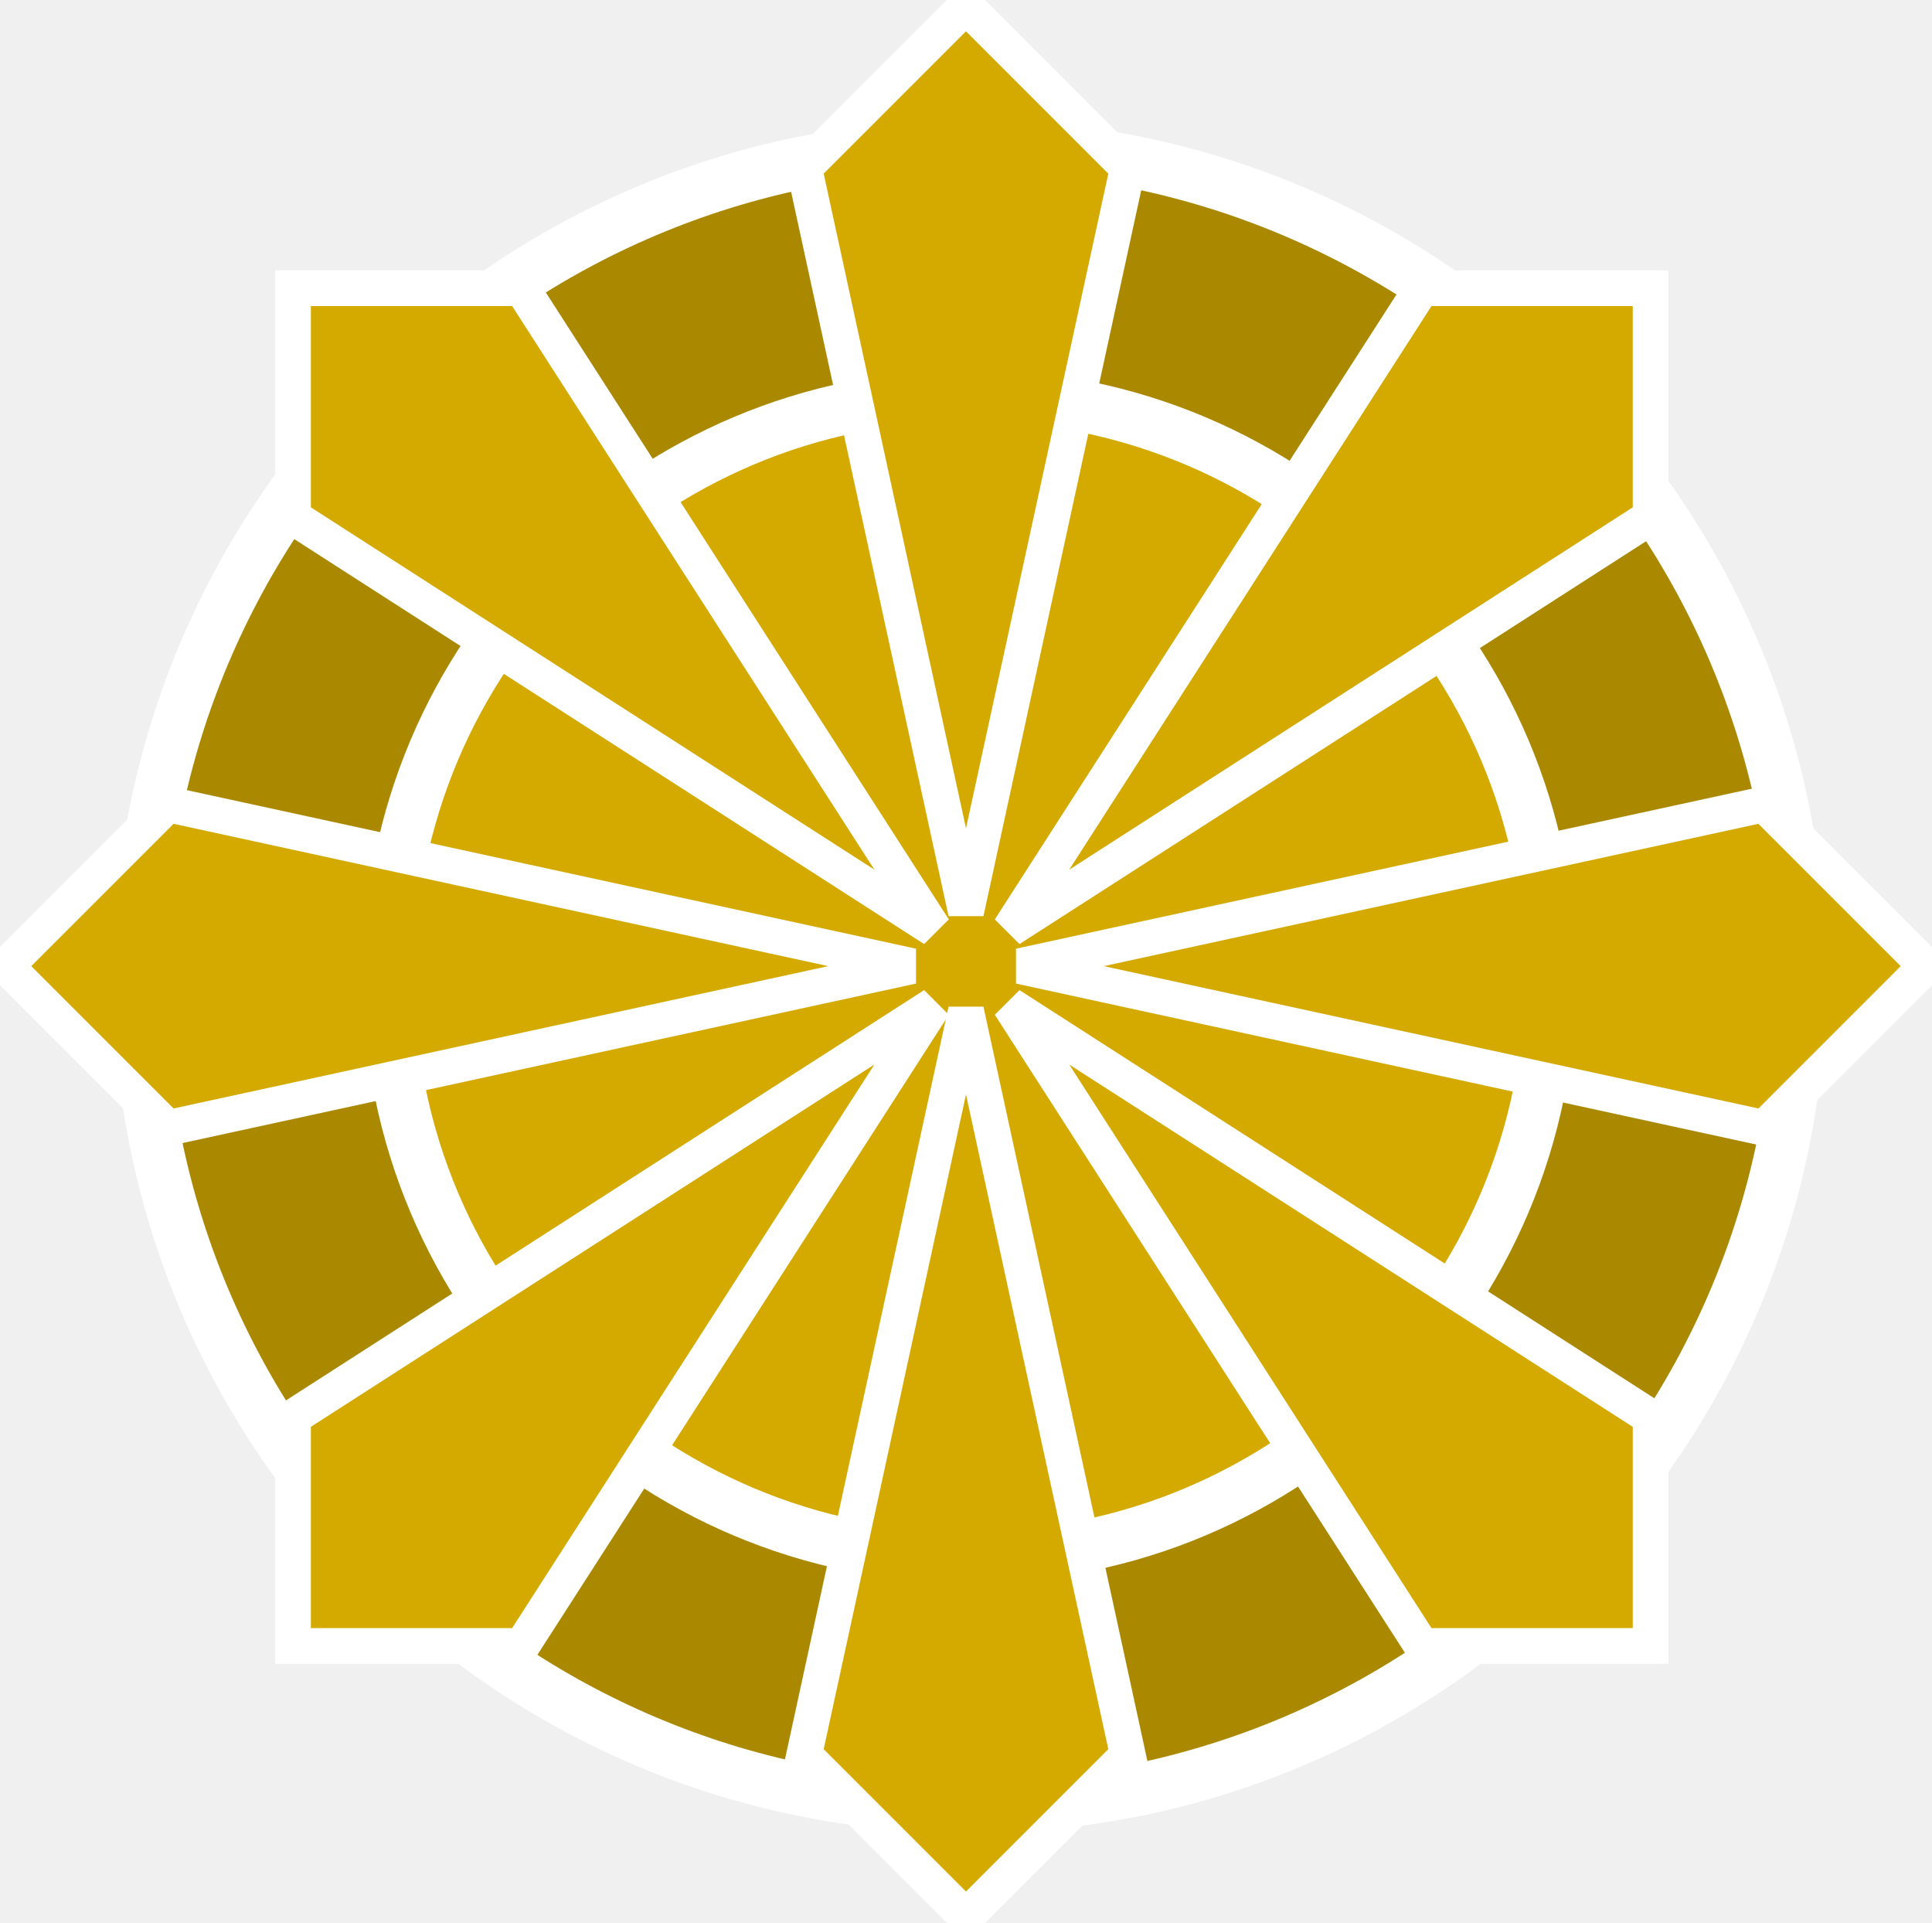
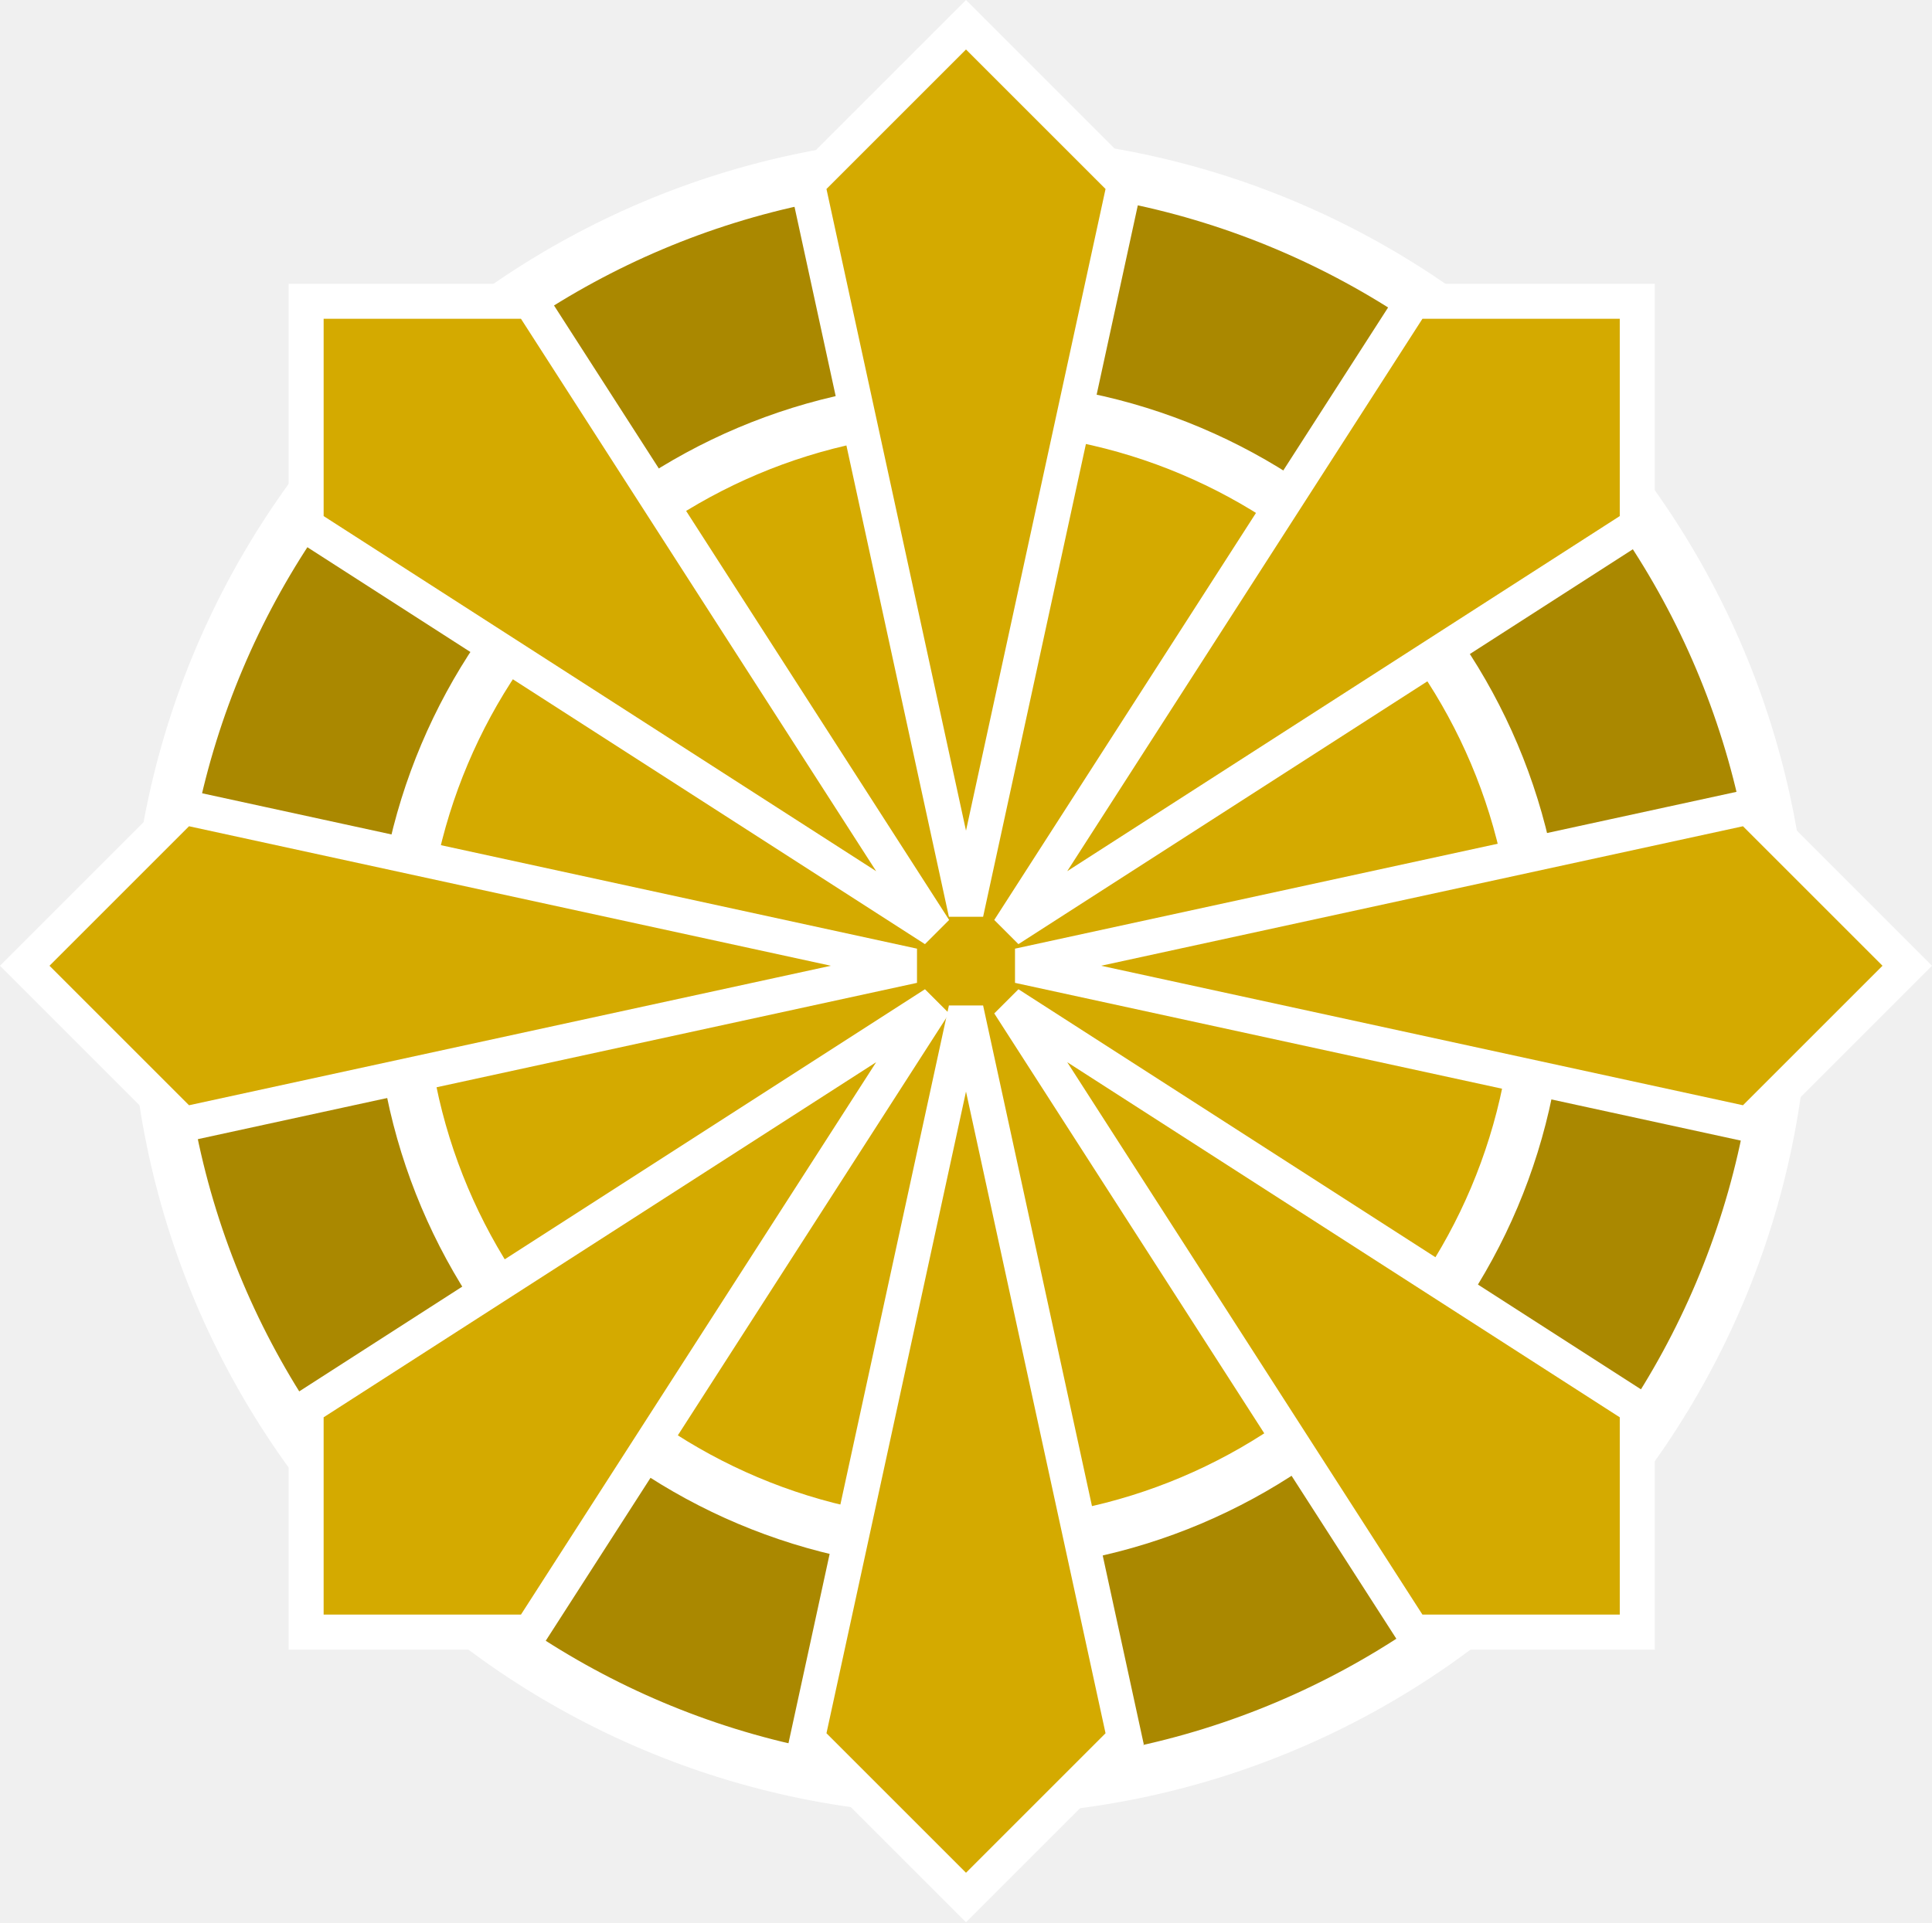
- <svg xmlns="http://www.w3.org/2000/svg" width="108.228mm" height="107.699mm" viewBox="0 0 108.228 107.699" version="1.1" id="svg8">
+ <svg xmlns="http://www.w3.org/2000/svg" width="48.231mm" height="48mm" viewBox="0 0 48.231 48" version="1.1" id="svg8">
  <defs id="defs2" />
-   <g id="layer1" transform="translate(-47.68899,-60.31523)">
+   <g id="layer1" transform="translate(-46.61396,-59.2402)">
    <g id="g899">
-       <g id="g1557" style="stroke:#ffffff;stroke-width:2;stroke-miterlimit:4;stroke-dasharray:none;stroke-opacity:1">
-         <g style="stroke:#ffffff;stroke-opacity:1;stroke-width:2;stroke-miterlimit:4;stroke-dasharray:none" id="g876">
-           <g style="stroke:#ffffff;stroke-opacity:1;stroke-width:2;stroke-miterlimit:4;stroke-dasharray:none" transform="translate(-0.05357361,-1.327377)" id="g829">
+       <g id="g1557" style="stroke:#ffffff;stroke-width:2;stroke-miterlimit:4;stroke-dasharray:none;stroke-opacity:1" transform="matrix(0.4369642,0,0,0.4369642,26.24533,33.35435)">
+         <g style="stroke:#ffffff;stroke-width:2;stroke-miterlimit:4;stroke-dasharray:none;stroke-opacity:1" id="g876">
+           <g style="stroke:#ffffff;stroke-width:2;stroke-miterlimit:4;stroke-dasharray:none;stroke-opacity:1" transform="translate(-0.05357361,-1.327377)" id="g829">
            <circle style="fill:#aa8800;fill-opacity:1;stroke:#ffffff;stroke-width:2.93;stroke-miterlimit:4;stroke-dasharray:none;stroke-opacity:1" id="path815" cx="102.054" cy="116.327" r="46.519" />
            <circle r="32.543" cy="116.327" cx="102.054" id="circle817" style="fill:#d4aa00;fill-opacity:1;stroke:#ffffff;stroke-width:2.885;stroke-miterlimit:4;stroke-dasharray:none;stroke-opacity:1" />
          </g>
-           <g style="stroke:#ffffff;stroke-opacity:1;stroke-width:2;stroke-miterlimit:4;stroke-dasharray:none" transform="translate(-0.06610426,-1.548603)" id="g847">
-             <g style="stroke:#ffffff;stroke-opacity:1;stroke-width:2;stroke-miterlimit:4;stroke-dasharray:none" id="g833">
-               <path id="path823" d="m 101.869,62.203 -9.065,9.065 9.065,41.698 9.065,-41.698 z" style="fill:#d4aa00;fill-opacity:1;stroke:#ffffff;stroke-width:2;stroke-linecap:butt;stroke-linejoin:miter;stroke-opacity:1;stroke-miterlimit:4;stroke-dasharray:none" />
-               <path style="fill:#d4aa00;fill-opacity:1;stroke:#ffffff;stroke-width:2;stroke-linecap:butt;stroke-linejoin:miter;stroke-opacity:1;stroke-miterlimit:4;stroke-dasharray:none" d="m 101.869,169.223 -9.065,-9.065 9.065,-41.698 9.065,41.698 z" id="path825" />
+           <g style="stroke:#ffffff;stroke-width:2;stroke-miterlimit:4;stroke-dasharray:none;stroke-opacity:1" transform="translate(-0.06610426,-1.548603)" id="g847">
+             <g style="stroke:#ffffff;stroke-width:2;stroke-miterlimit:4;stroke-dasharray:none;stroke-opacity:1" id="g833">
+               <path id="path823" d="m 101.869,62.203 -9.065,9.065 9.065,41.698 9.065,-41.698 z" style="fill:#d4aa00;fill-opacity:1;stroke:#ffffff;stroke-width:2;stroke-linecap:butt;stroke-linejoin:miter;stroke-miterlimit:4;stroke-dasharray:none;stroke-opacity:1" />
+               <path style="fill:#d4aa00;fill-opacity:1;stroke:#ffffff;stroke-width:2;stroke-linecap:butt;stroke-linejoin:miter;stroke-miterlimit:4;stroke-dasharray:none;stroke-opacity:1" d="m 101.869,169.223 -9.065,-9.065 9.065,-41.698 9.065,41.698 z" id="path825" />
            </g>
-             <g style="stroke:#ffffff;stroke-opacity:1;stroke-width:2;stroke-miterlimit:4;stroke-dasharray:none" id="g839" transform="rotate(90,101.8691,115.9778)">
-               <path style="fill:#d4aa00;fill-opacity:1;stroke:#ffffff;stroke-width:2;stroke-linecap:butt;stroke-linejoin:miter;stroke-opacity:1;stroke-miterlimit:4;stroke-dasharray:none" d="m 101.869,62.203 -9.065,9.065 9.065,41.698 9.065,-41.698 z" id="path835" />
-               <path id="path837" d="m 101.869,169.753 -9.065,-9.065 9.065,-41.698 9.065,41.698 z" style="fill:#d4aa00;fill-opacity:1;stroke:#ffffff;stroke-width:2;stroke-linecap:butt;stroke-linejoin:miter;stroke-opacity:1;stroke-miterlimit:4;stroke-dasharray:none" />
+             <g style="stroke:#ffffff;stroke-width:2;stroke-miterlimit:4;stroke-dasharray:none;stroke-opacity:1" id="g839" transform="rotate(90,101.8691,115.9778)">
+               <path style="fill:#d4aa00;fill-opacity:1;stroke:#ffffff;stroke-width:2;stroke-linecap:butt;stroke-linejoin:miter;stroke-miterlimit:4;stroke-dasharray:none;stroke-opacity:1" d="m 101.869,62.203 -9.065,9.065 9.065,41.698 9.065,-41.698 z" id="path835" />
+               <path id="path837" d="m 101.869,169.753 -9.065,-9.065 9.065,-41.698 9.065,41.698 z" style="fill:#d4aa00;fill-opacity:1;stroke:#ffffff;stroke-width:2;stroke-linecap:butt;stroke-linejoin:miter;stroke-miterlimit:4;stroke-dasharray:none;stroke-opacity:1" />
            </g>
          </g>
        </g>
        <g id="g861" transform="rotate(-45,100.1938,114.9173)" style="stroke:#ffffff;stroke-width:2;stroke-miterlimit:4;stroke-dasharray:none;stroke-opacity:1">
          <g id="g853" style="stroke:#ffffff;stroke-width:2;stroke-miterlimit:4;stroke-dasharray:none;stroke-opacity:1">
-             <path id="path849" d="m 101.869,62.203 -9.065,9.065 9.065,41.698 9.065,-41.698 z" style="fill:#d4aa00;fill-opacity:1;stroke:#ffffff;stroke-width:2;stroke-linecap:butt;stroke-linejoin:miter;stroke-opacity:1;stroke-miterlimit:4;stroke-dasharray:none" />
-             <path style="fill:#d4aa00;fill-opacity:1;stroke:#ffffff;stroke-width:2;stroke-linecap:butt;stroke-linejoin:miter;stroke-opacity:1;stroke-miterlimit:4;stroke-dasharray:none" d="m 101.869,169.753 -9.065,-9.065 9.065,-41.698 9.065,41.698 z" id="path851" />
+             <path id="path849" d="m 101.869,62.203 -9.065,9.065 9.065,41.698 9.065,-41.698 z" style="fill:#d4aa00;fill-opacity:1;stroke:#ffffff;stroke-width:2;stroke-linecap:butt;stroke-linejoin:miter;stroke-miterlimit:4;stroke-dasharray:none;stroke-opacity:1" />
+             <path style="fill:#d4aa00;fill-opacity:1;stroke:#ffffff;stroke-width:2;stroke-linecap:butt;stroke-linejoin:miter;stroke-miterlimit:4;stroke-dasharray:none;stroke-opacity:1" d="m 101.869,169.753 -9.065,-9.065 9.065,-41.698 9.065,41.698 z" id="path851" />
          </g>
          <g id="g859" transform="rotate(90,101.8691,115.9778)" style="stroke:#ffffff;stroke-width:2;stroke-miterlimit:4;stroke-dasharray:none;stroke-opacity:1">
-             <path style="fill:#d4aa00;fill-opacity:1;stroke:#ffffff;stroke-width:2;stroke-linecap:butt;stroke-linejoin:miter;stroke-opacity:1;stroke-miterlimit:4;stroke-dasharray:none" d="m 101.869,62.203 -9.065,9.065 9.065,41.698 9.065,-41.698 z" id="path855" />
-             <path id="path857" d="m 101.869,169.753 -9.065,-9.065 9.065,-41.698 9.065,41.698 z" style="fill:#d4aa00;fill-opacity:1;stroke:#ffffff;stroke-width:2;stroke-linecap:butt;stroke-linejoin:miter;stroke-opacity:1;stroke-miterlimit:4;stroke-dasharray:none" />
+             <path style="fill:#d4aa00;fill-opacity:1;stroke:#ffffff;stroke-width:2;stroke-linecap:butt;stroke-linejoin:miter;stroke-miterlimit:4;stroke-dasharray:none;stroke-opacity:1" d="m 101.869,62.203 -9.065,9.065 9.065,41.698 9.065,-41.698 z" id="path855" />
+             <path id="path857" d="m 101.869,169.753 -9.065,-9.065 9.065,-41.698 9.065,41.698 z" style="fill:#d4aa00;fill-opacity:1;stroke:#ffffff;stroke-width:2;stroke-linecap:butt;stroke-linejoin:miter;stroke-miterlimit:4;stroke-dasharray:none;stroke-opacity:1" />
          </g>
        </g>
      </g>
    </g>
  </g>
</svg>
